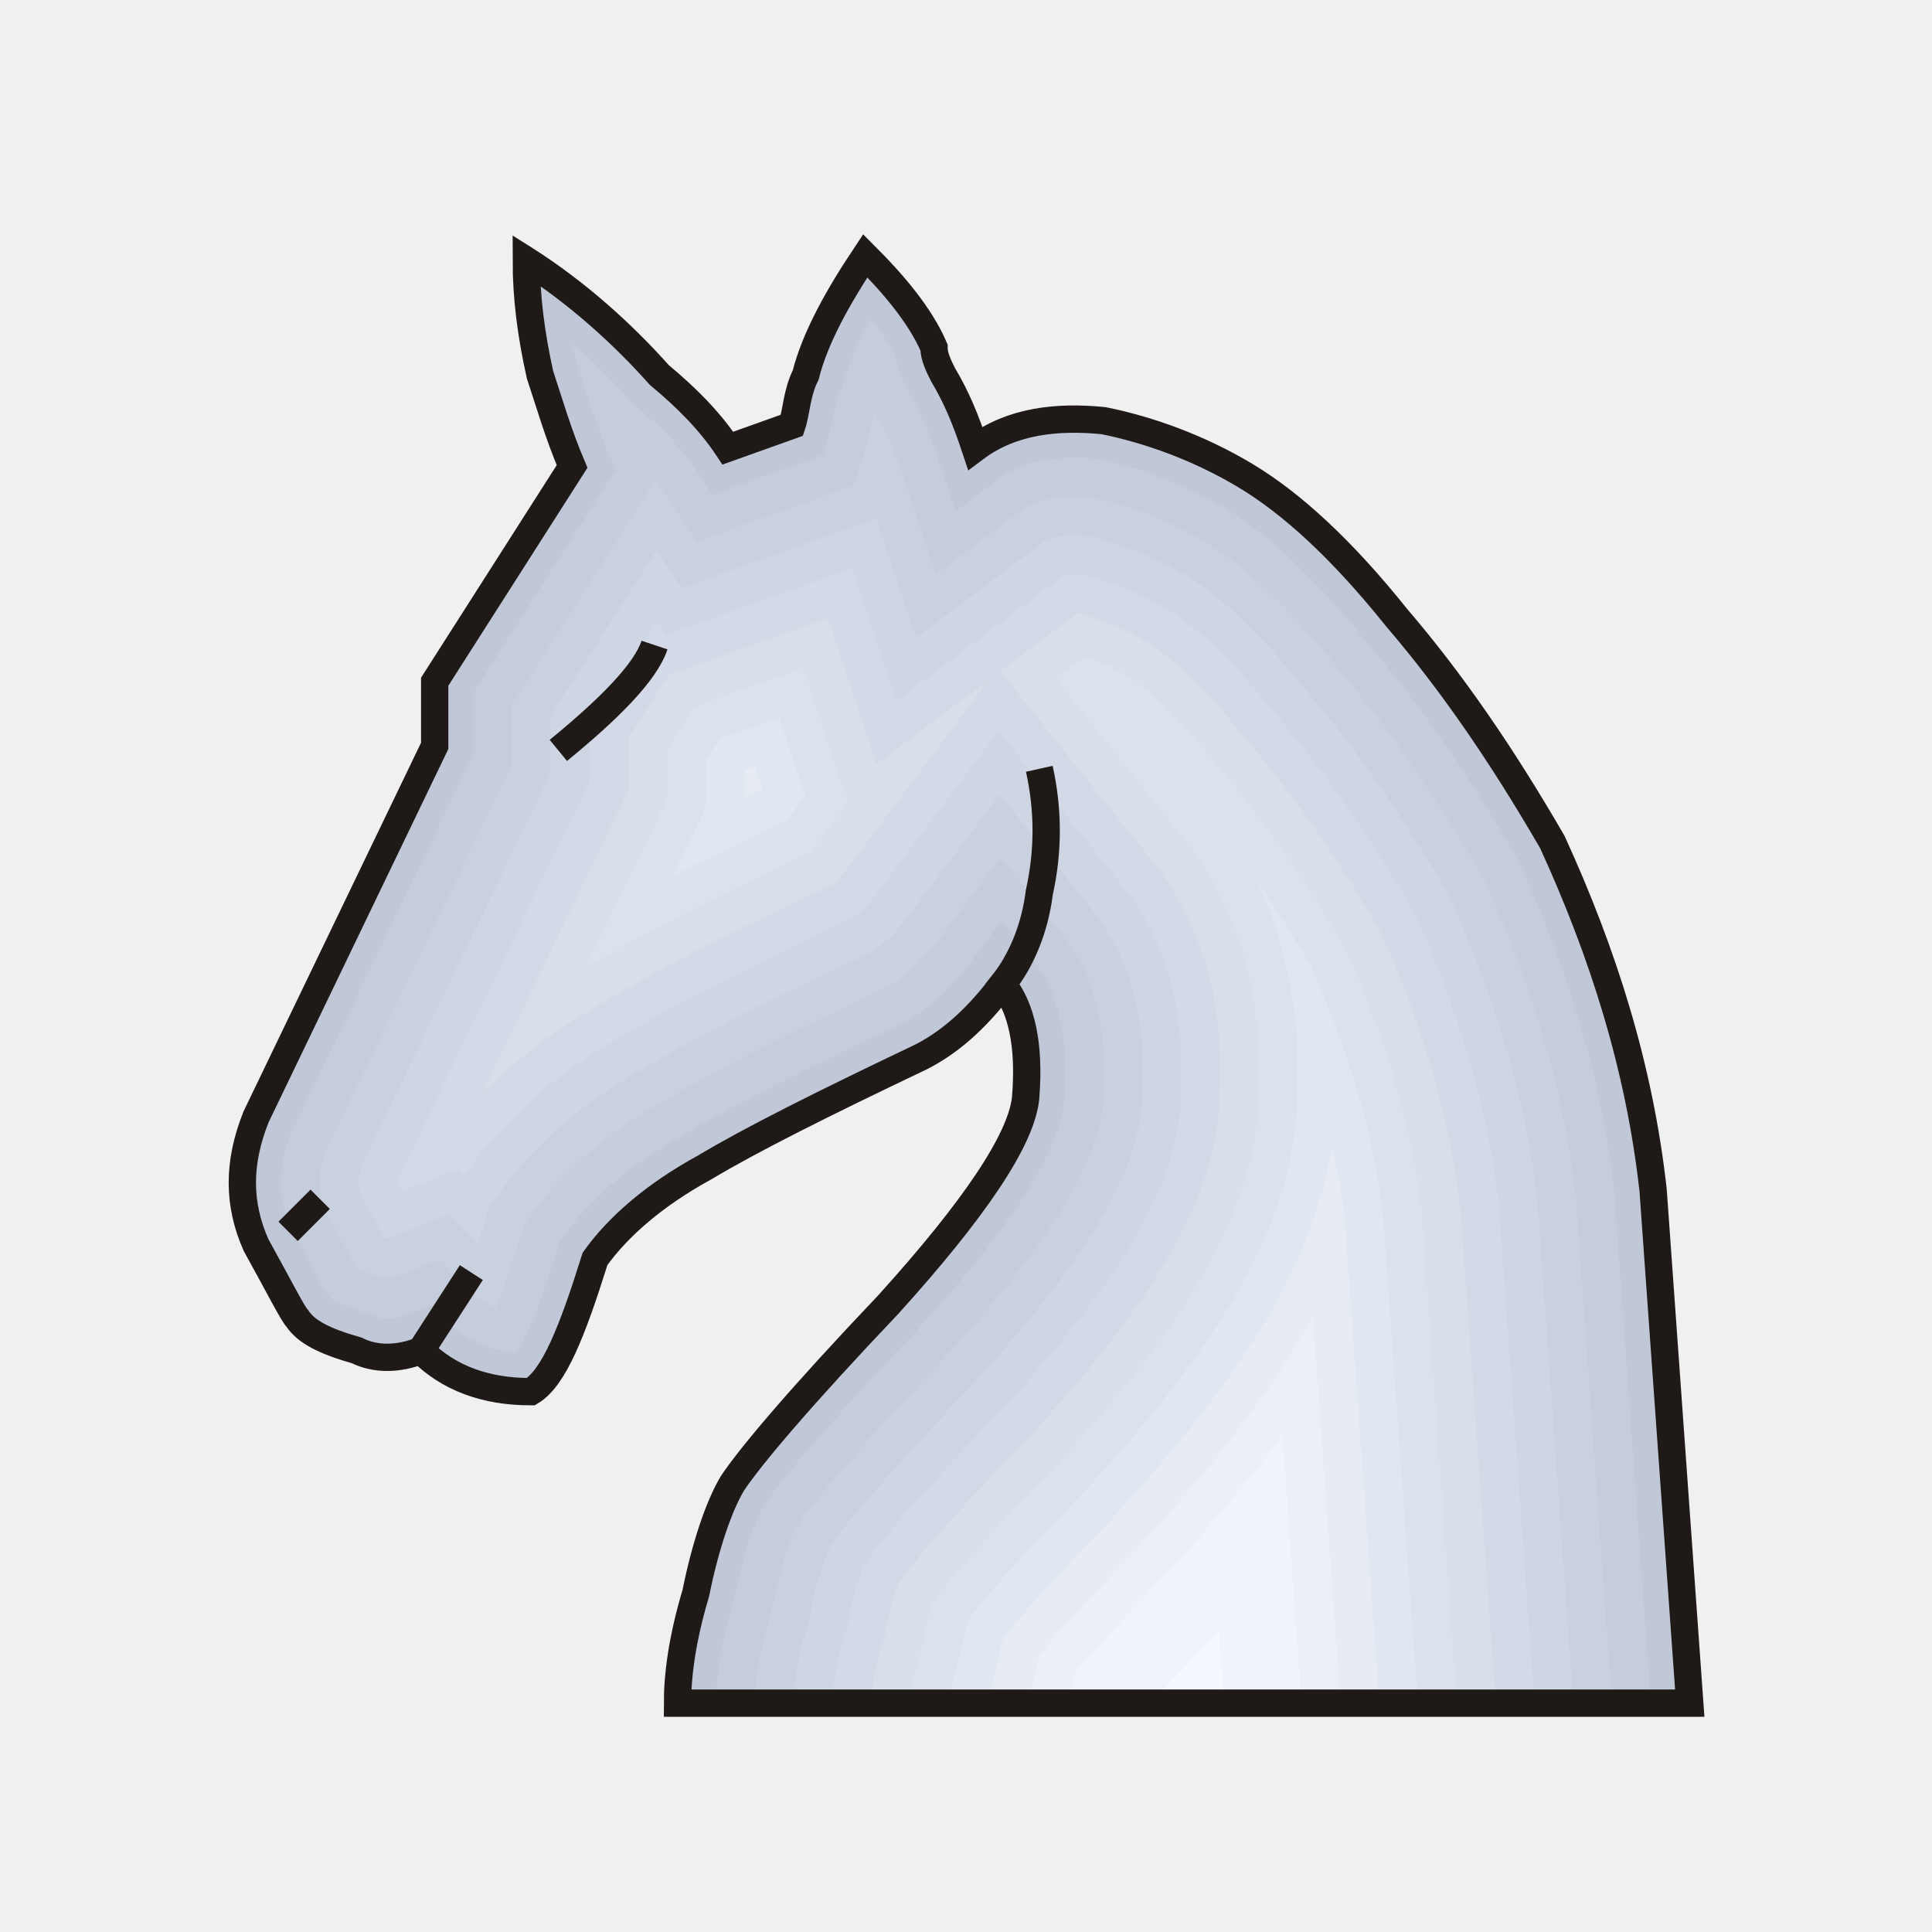
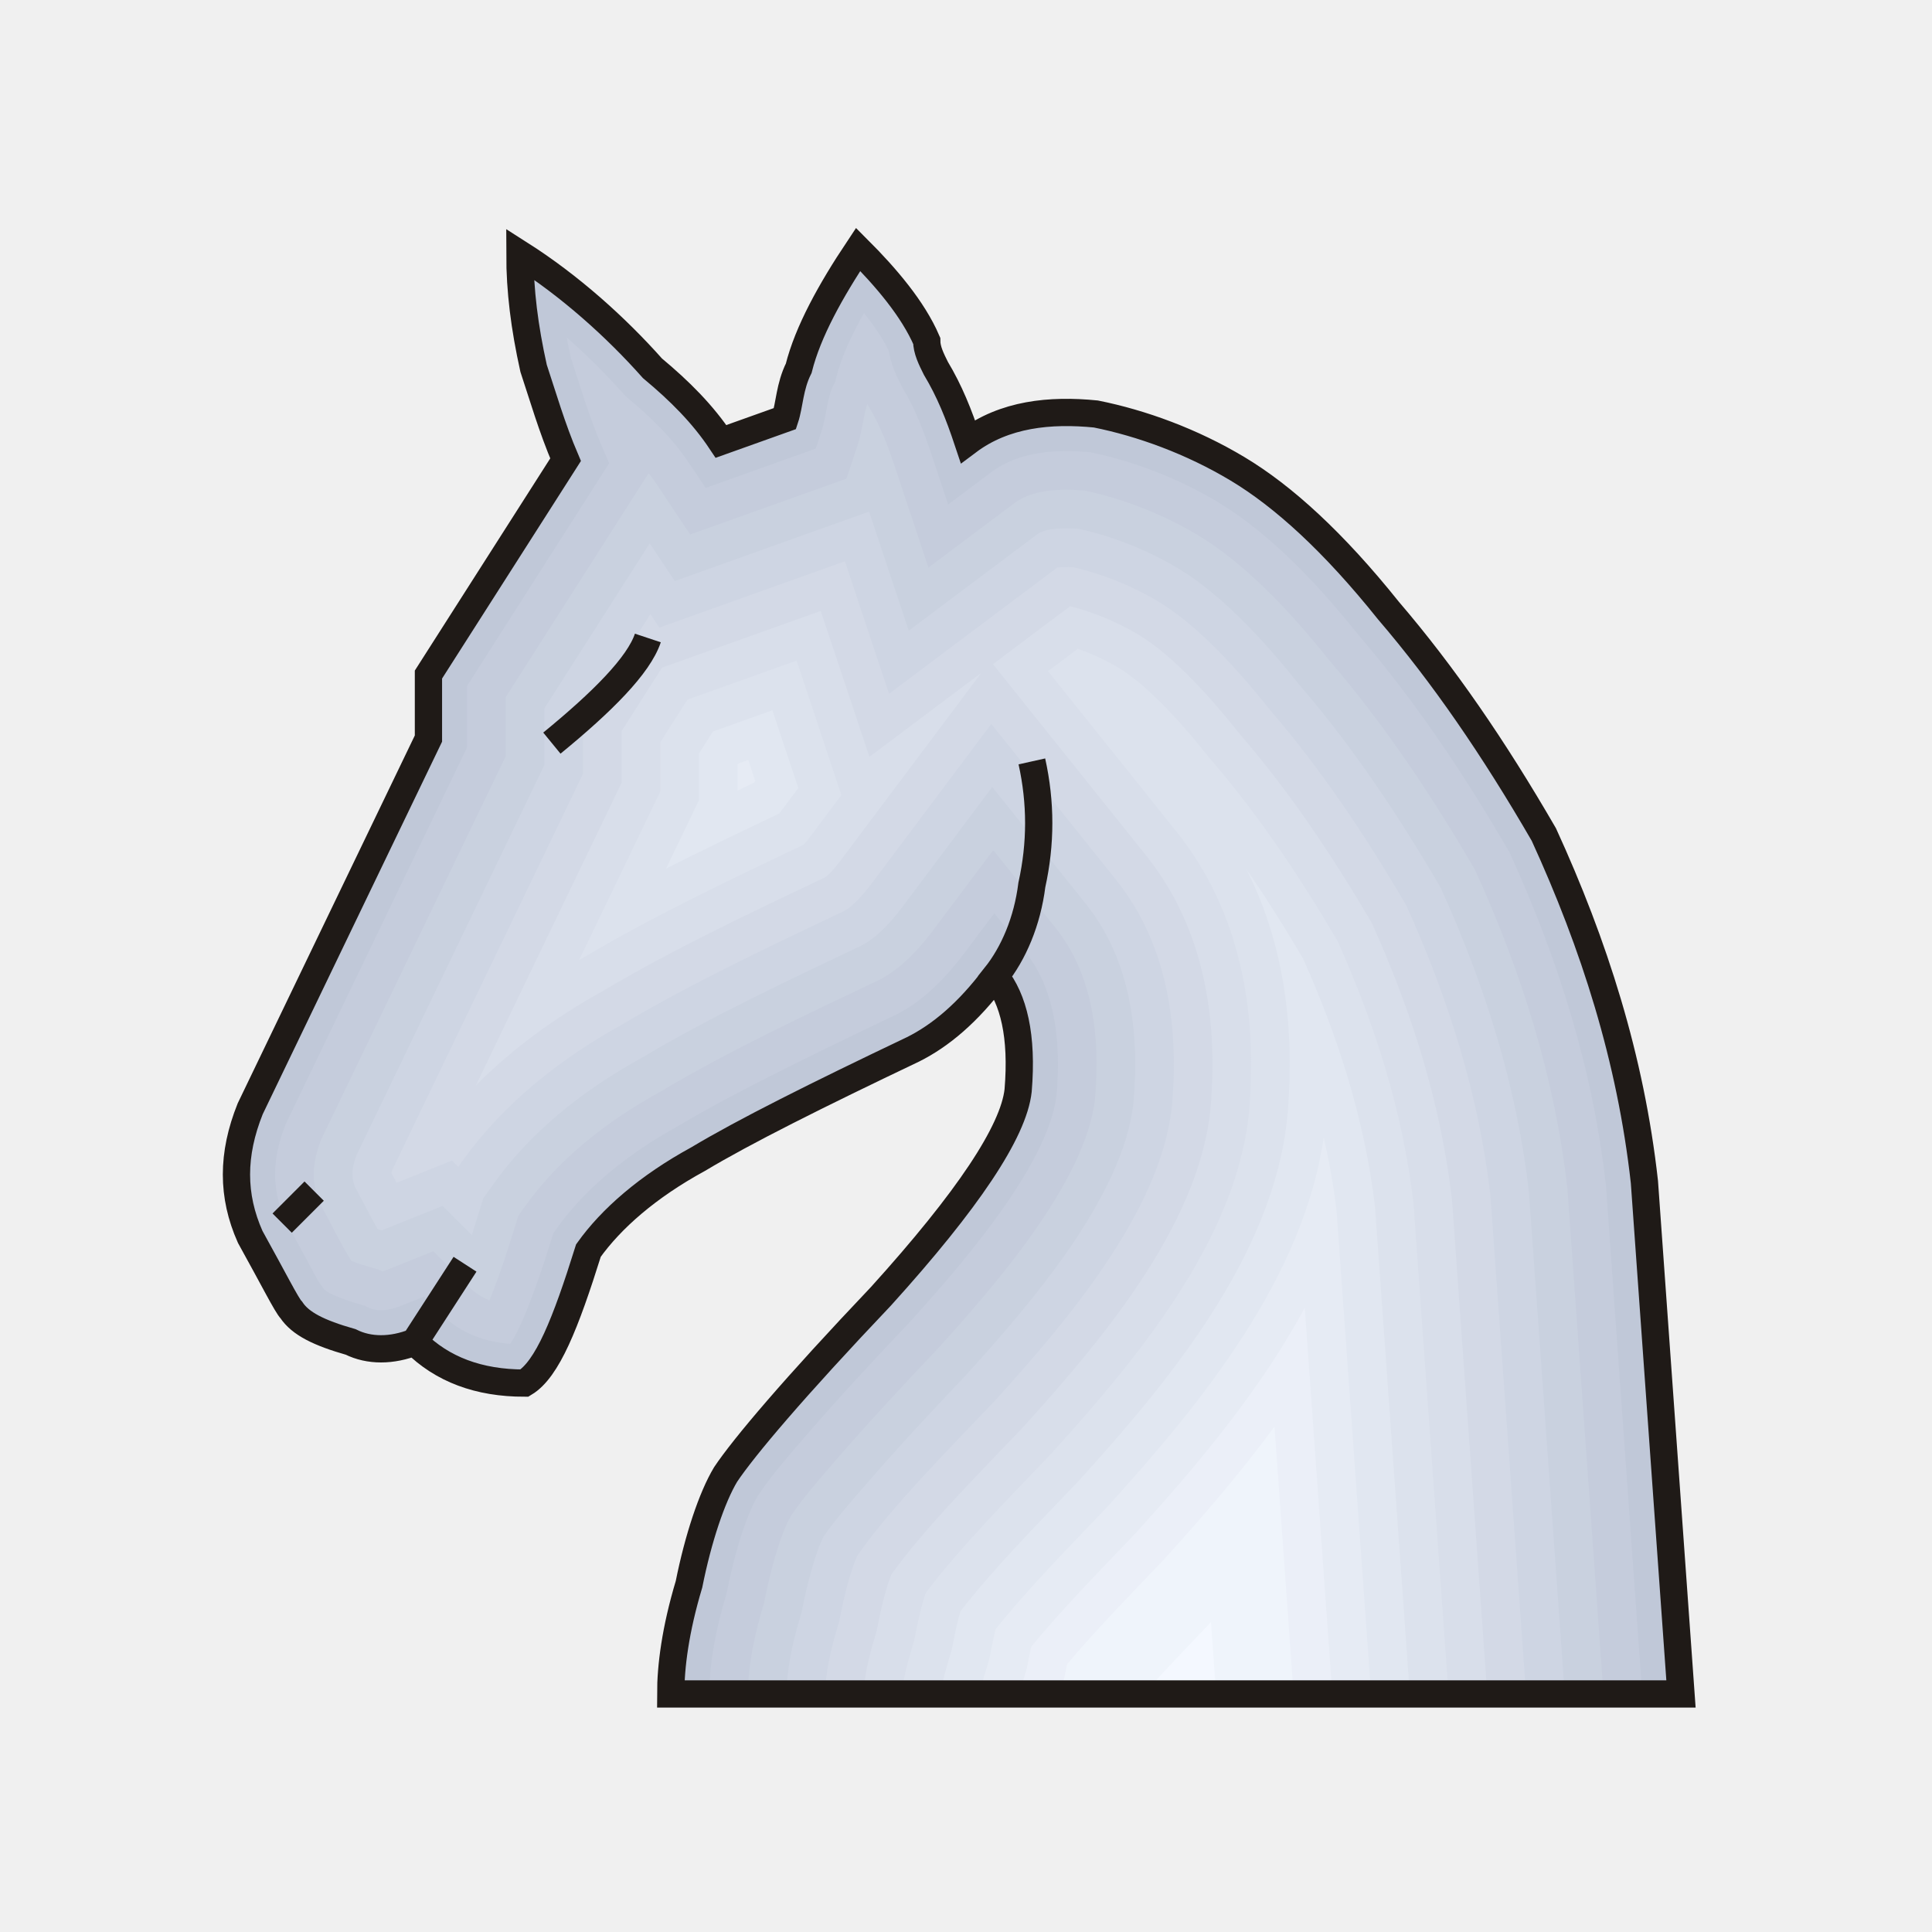
- <svg xmlns="http://www.w3.org/2000/svg" xml:space="preserve" width="99.802mm" height="99.802mm" style="shape-rendering:geometricPrecision; text-rendering:geometricPrecision; image-rendering:optimizeQuality; fill-rule:evenodd; clip-rule:evenodd" viewBox="0 0 99.802 99.802" id="svg4462" version="1.1">
-   <defs id="defs4464">
-     <style type="text/css" id="style4466">
-    
-     .str1 {stroke:white;stroke-width:0.076}
-     .str0 {stroke:#1F1A17;stroke-width:1.411}
-     .fil12 {fill:none}
- 
-     .fil0 {fill:#C0C8D8}
-     .fil1 {fill:#C5CCDC}
-     .fil2 {fill:#C9D1DF}
-     .fil3 {fill:#CED5E3}
-     .fil4 {fill:#D3D9E6}
-     .fil5 {fill:#D8DEEA}
-     .fil6 {fill:#DCE2ED}
-     .fil7 {fill:#E1E7F1}
-     .fil8 {fill:#E6EBF4}
-     .fil9 {fill:#EBEFF8}
-     .fil10 {fill:#EFF4FB}
-     .fil11 {fill:#F4F8FF}
-    
-   </style>
-   </defs>
-   <g id="Layer_x0020_1">
-     <g id="_57715808">
-       <path id="_57149544" class="fil0" d="M34.995 87.979c0,-1.42 0.237,-3.313 0.946,-5.679 0.473,-2.366 1.183,-4.495 1.893,-5.678 0.946,-1.42 3.549,-4.496 8.044,-9.228 4.496,-4.969 6.862,-8.518 7.098,-10.647 0.237,-2.839 -0.236,-4.732 -1.183,-5.915l0 0c-1.419,1.893 -2.839,3.076 -4.259,3.785 -4.969,2.366 -8.754,4.259 -11.12,5.679 -2.603,1.42 -4.496,3.076 -5.679,4.732 -1.183,3.785 -2.13,6.152 -3.313,6.861 -2.365,0 -4.259,-0.71 -5.678,-2.13l0 0c-1.183,0.473 -2.366,0.473 -3.313,0 -1.657,-0.473 -2.603,-0.946 -3.076,-1.656 -0.237,-0.237 -0.946,-1.657 -2.129,-3.786 -0.946,-2.13 -0.946,-4.259 0,-6.625l9.227 -19.165 0 -3.313 7.098 -11.121c-0.71,-1.656 -1.183,-3.313 -1.656,-4.732 -0.473,-2.13 -0.71,-4.023 -0.71,-5.916 2.602,1.657 4.969,3.786 6.861,5.916 1.42,1.183 2.603,2.365 3.549,3.785l3.312 -1.183c0.236,-0.71 0.236,-1.656 0.71,-2.602 0.474,-1.893 1.656,-4.023 3.076,-6.152 1.42,1.42 2.839,3.076 3.549,4.732 0,0.473 0.237,0.946 0.473,1.42 0.71,1.183 1.183,2.365 1.657,3.785 1.893,-1.42 4.259,-1.656 6.625,-1.42 2.365,0.474 4.968,1.42 7.335,2.84 2.365,1.419 4.968,3.785 7.808,7.335 2.84,3.313 5.442,7.098 8.045,11.594 2.602,5.679 4.496,11.594 5.205,17.982l1.893 26.5 -52.291 0z" />
-       <g id="g4472">
-         <path id="_41546688" class="fil1" d="M85.28 87.979l-1.88 -26.318c-0.675,-6.034 -2.477,-11.737 -4.992,-17.245 -2.286,-3.94 -4.816,-7.749 -7.785,-11.212l-0.022 -0.026 -0.021 -0.026c-1.999,-2.499 -4.507,-5.209 -7.275,-6.869 -2.004,-1.202 -4.309,-2.103 -6.602,-2.574 -1.752,-0.164 -3.672,-0.054 -5.129,1.039l-2.22 1.665 -0.878 -2.632c-0.395,-1.184 -0.83,-2.316 -1.474,-3.389l-0.04 -0.067 -0.035 -0.07c-0.297,-0.596 -0.553,-1.158 -0.646,-1.796 -0.322,-0.661 -0.779,-1.324 -1.284,-1.952 -0.619,1.092 -1.165,2.251 -1.438,3.34l-0.053 0.213 -0.098 0.197c-0.324,0.648 -0.359,1.613 -0.601,2.339l-0.307 0.924 -5.701 2.036 -0.866 -1.3c-0.863,-1.295 -1.975,-2.366 -3.166,-3.358l-0.115 -0.096 -0.1 -0.112c-0.908,-1.022 -1.895,-2.006 -2.942,-2.922 0.066,0.354 0.138,0.708 0.215,1.061 0.498,1.504 0.938,3.015 1.564,4.476l0.417 0.972 -7.353 11.52 0 3.185 -9.395 19.512c-0.665,1.693 -0.765,3.247 -0.039,4.933 0.427,0.771 0.845,1.547 1.266,2.322 0.171,0.315 0.372,0.724 0.575,1.03l0.049 0.049 0.11 0.165c0.213,0.32 1.616,0.744 1.96,0.842l0.179 0.051 0.167 0.083c0.509,0.255 1.171,0.133 1.675,-0.068l1.225 -0.49 0.933 0.933c0.978,0.979 2.199,1.405 3.523,1.514 0.805,-1.147 1.884,-4.596 2.144,-5.429l0.095 -0.305 0.186 -0.26c1.594,-2.232 3.924,-3.998 6.312,-5.306 1.515,-0.907 3.099,-1.733 4.673,-2.532 2.171,-1.103 4.366,-2.161 6.564,-3.208 1.426,-0.717 2.59,-1.926 3.537,-3.188l1.548 -2.065 1.613 2.015c1.621,2.026 1.822,4.845 1.615,7.331l-0.002 0.027 -0.003 0.027c-0.411,3.705 -5.193,9.106 -7.603,11.769l-0.016 0.018 -0.017 0.018c-1.798,1.893 -3.583,3.813 -5.291,5.787 -0.841,0.972 -1.792,2.061 -2.512,3.131 -0.775,1.317 -1.328,3.525 -1.624,5.002l-0.018 0.092 -0.027 0.09c-0.485,1.618 -0.862,3.407 -0.862,5.104l48.285 0z" />
-         <path id="_56987992" class="fil2" d="M83.275 87.979l-1.867 -26.135c-0.651,-5.775 -2.379,-11.235 -4.779,-16.509 -2.211,-3.804 -4.657,-7.485 -7.524,-10.829l-0.044 -0.052 -0.043 -0.053c-1.837,-2.297 -4.196,-4.876 -6.742,-6.404 -1.779,-1.068 -3.831,-1.876 -5.868,-2.308 -1.184,-0.102 -2.656,-0.076 -3.634,0.657l-4.439 3.33 -1.756 -5.265c-0.347,-1.04 -0.726,-2.05 -1.292,-2.992l-0.081 -0.134 -0.037 -0.074c-0.16,0.414 -0.304,1.531 -0.465,2.015l-0.615 1.849 -8.089 2.889 -1.732 -2.599c-0.132,-0.198 -0.271,-0.389 -0.416,-0.576l-7.399 11.592 0 3.058 -9.559 19.854c-0.438,1.141 -0.537,2.127 -0.07,3.266 0.521,0.955 1.055,2.058 1.617,2.974l0.023 0.022 0.003 0.004c0.318,0.143 0.798,0.278 1.062,0.353l0.359 0.102 0.181 0.09c0.066,-0.014 0.143,-0.042 0.189,-0.06l2.45 -0.981 1.865 1.866c0.308,0.308 0.659,0.523 1.037,0.67 0.532,-1.255 1.084,-3.056 1.307,-3.768l0.191 -0.611 0.372 -0.521c1.766,-2.472 4.298,-4.425 6.945,-5.879 3.576,-2.139 7.587,-4.008 11.35,-5.8 1.125,-0.571 2.073,-1.599 2.818,-2.592l3.097 -4.13 3.226 4.03c1.967,2.457 2.299,5.715 2.046,8.747l-0.005 0.054 -0.006 0.054c-0.477,4.307 -5.303,9.791 -8.107,12.89l-0.033 0.036 -0.034 0.035c-1.776,1.87 -3.54,3.768 -5.228,5.719 -0.771,0.891 -1.662,1.903 -2.329,2.886 -0.627,1.098 -1.117,3.129 -1.358,4.332l-0.037 0.184 -0.054 0.18c-0.427,1.425 -0.778,3.034 -0.778,4.53l44.28 0z" />
-         <path id="_42679336" class="fil3" d="M81.27 87.979l-1.853 -25.951c-0.627,-5.516 -2.281,-10.733 -4.566,-15.773 -2.136,-3.667 -4.498,-7.221 -7.263,-10.446l-0.066 -0.077 -0.064 -0.08c-1.674,-2.092 -3.887,-4.544 -6.209,-5.938 -1.552,-0.931 -3.348,-1.646 -5.126,-2.038 -0.652,-0.047 -1.703,-0.059 -2.146,0.273l-6.659 4.996 -2.055 -6.161 -10.058 3.592 -1.298 -1.948 -5.451 8.54 0 2.93 -9.722 20.191c-0.219,0.583 -0.302,1.046 -0.09,1.626 0.39,0.719 0.776,1.481 1.179,2.202 0.076,0.022 0.15,0.043 0.218,0.063l3.15 -1.261 1.511 1.511c0.121,-0.386 0.227,-0.732 0.308,-0.992l0.286 -0.916 0.558 -0.781c1.937,-2.712 4.675,-4.852 7.577,-6.452 3.616,-2.16 7.656,-4.047 11.46,-5.858 0.817,-0.422 1.567,-1.283 2.104,-1.999l4.646 -6.195 4.839 6.045c2.308,2.883 2.776,6.591 2.478,10.163l-0.007 0.081 -0.009 0.081c-0.542,4.885 -5.428,10.492 -8.612,14.012l-0.049 0.054 -0.05 0.053c-1.755,1.847 -3.498,3.723 -5.166,5.65 -0.698,0.807 -1.524,1.738 -2.139,2.631 -0.482,0.891 -0.913,2.737 -1.1,3.671l-0.055 0.276 -0.081 0.27c-0.369,1.23 -0.693,2.663 -0.693,3.955l40.275 0z" />
-         <path id="_55533456" class="fil4" d="M79.265 87.979l-1.84 -25.766c-0.603,-5.258 -2.183,-10.232 -4.354,-15.04 -2.061,-3.53 -4.339,-6.956 -7.002,-10.063l-0.088 -0.103 -0.085 -0.106c-1.507,-1.884 -3.582,-4.215 -5.676,-5.472 -1.327,-0.796 -2.866,-1.417 -4.389,-1.769 -0.277,-0.016 -0.603,-0.022 -0.823,0.015l-8.71 6.535 -2.286 -6.856 -9.605 3.43 -0.464 -0.696 -3.487 5.464 0 2.803 -9.873 20.505c-0.018,0.051 -0.034,0.104 -0.046,0.153 0.09,0.168 0.18,0.338 0.271,0.507l2.866 -1.147 0.326 0.326 0.228 -0.319c2.107,-2.95 5.051,-5.28 8.209,-7.024 3.654,-2.179 7.719,-4.084 11.56,-5.913 0.493,-0.267 1.086,-0.992 1.399,-1.41l6.194 -8.261 6.452 8.061c2.643,3.301 3.252,7.477 2.91,11.579l-0.009 0.108 -0.012 0.108c-0.604,5.443 -5.566,11.209 -9.117,15.133l-0.065 0.072 -0.067 0.07c-2.061,2.169 -5.262,5.376 -7.013,7.899 -0.39,0.814 -0.714,2.236 -0.88,3.067l-0.074 0.368 -0.108 0.36c-0.309,1.032 -0.609,2.294 -0.609,3.381l36.27 0z" />
-         <path id="_56601232" class="fil5" d="M77.26 87.979l-1.827 -25.581c-0.579,-4.999 -2.084,-9.733 -4.142,-14.307 -1.986,-3.394 -4.179,-6.691 -6.741,-9.68l-0.111 -0.129 -0.106 -0.133c-1.338,-1.672 -3.281,-3.889 -5.144,-5.006 -1.064,-0.638 -2.296,-1.151 -3.521,-1.465l-3.997 2.998 7.929 9.906c2.975,3.716 3.728,8.367 3.341,12.995l-0.011 0.136 -0.015 0.135c-0.664,5.986 -5.715,11.937 -9.622,16.255l-0.081 0.09 -0.084 0.088c-1.953,2.056 -4.987,5.092 -6.707,7.502 -0.299,0.718 -0.535,1.778 -0.676,2.479l-0.092 0.46 -0.135 0.45c-0.249,0.829 -0.525,1.93 -0.525,2.806l32.265 0zm-26.19 -52.851l-5.793 4.346 -2.518 -7.55 -8.212 2.933 -2.092 3.278 0 2.675 -7.547 15.675c1.914,-1.935 4.16,-3.553 6.531,-4.866 3.668,-2.185 7.731,-4.096 11.589,-5.933 0.251,-0.188 0.595,-0.628 0.766,-0.855l7.277 -9.704z" />
-         <path id="_56990032" class="fil6" d="M75.254 87.979l-1.814 -25.394c-0.555,-4.742 -1.986,-9.235 -3.931,-13.577 -1.911,-3.257 -4.019,-6.427 -6.479,-9.296l-0.133 -0.155 -0.128 -0.159c-1.163,-1.455 -2.986,-3.566 -4.611,-4.541 -0.641,-0.385 -1.362,-0.718 -2.1,-0.974l-1.538 1.154 6.639 8.295c3.304,4.128 4.203,9.261 3.773,14.411l-0.014 0.163 -0.018 0.162c-0.722,6.515 -5.873,12.675 -10.127,17.376l-0.098 0.108 -0.1 0.106c-1.9,2 -4.654,4.762 -6.384,7.095 -0.212,0.594 -0.377,1.347 -0.488,1.901l-0.111 0.552 -0.162 0.539c-0.186,0.619 -0.441,1.575 -0.441,2.232l28.26 0zm-31.426 -46.528l-2.32 -6.957 -5.644 2.016 -1.41 2.209 0 2.548 -4.2 8.724c0.062,-0.035 0.125,-0.07 0.187,-0.105 3.626,-2.158 7.621,-4.051 11.442,-5.869 0.112,-0.122 0.225,-0.271 0.309,-0.384l1.635 -2.181z" />
-         <path id="_41732600" class="fil7" d="M73.249 87.979l-1.8 -25.206c-0.53,-4.484 -1.888,-8.738 -3.72,-12.848 -0.924,-1.571 -1.896,-3.123 -2.935,-4.627 1.954,3.853 2.5,8.217 2.134,12.611l-0.016 0.19 -0.021 0.189c-0.78,7.034 -6.039,13.422 -10.632,18.498l-0.114 0.126 -0.117 0.123c-1.823,1.919 -4.324,4.436 -6.037,6.666 -0.135,0.445 -0.242,0.944 -0.323,1.345l-0.129 0.644 -0.189 0.629c-0.136,0.453 -0.336,1.171 -0.356,1.657l24.254 0zm-31.65 -46.889l-1.342 -4.025 -3.075 1.098 -0.727 1.14 0 2.42 -1.703 3.537c1.947,-0.987 3.922,-1.93 5.86,-2.853l0.988 -1.317z" />
-         <path id="_57429800" class="fil8" d="M71.244 87.979l-1.787 -25.016c-0.153,-1.281 -0.378,-2.542 -0.664,-3.786 -1.068,7.268 -6.271,13.67 -11.05,18.952l-0.13 0.144 -0.134 0.141c-1.73,1.821 -3.997,4.11 -5.668,6.217 -0.071,0.277 -0.131,0.561 -0.181,0.81l-0.147 0.736 -0.216 0.719c-0.093,0.309 -0.216,0.735 -0.262,1.083l20.24 0zm-31.873 -47.25l-0.365 -1.093 -0.507 0.181 -0.045 0.07 0 1.334c0.285,-0.136 0.569,-0.272 0.853,-0.407l0.064 -0.085z" />
-         <path id="_56989456" class="fil9" d="M69.239 87.979l-1.427 -19.986c-2.275,4.217 -5.474,8.038 -8.586,11.478l-0.147 0.162 -0.15 0.159c-1.623,1.709 -3.67,3.783 -5.278,5.75 -0.022,0.1 -0.042,0.198 -0.06,0.292l-0.166 0.829 -0.243 0.809c-0.046,0.153 -0.099,0.332 -0.141,0.508l16.197 0z" />
-         <path id="_40867696" class="fil10" d="M67.234 87.979l-0.988 -13.839c-1.726,2.351 -3.635,4.57 -5.537,6.672l-0.163 0.18 -0.167 0.176c-1.507,1.587 -3.346,3.457 -4.87,5.272l-0.141 0.705 -0.25 0.833 12.116 0z" />
-         <path id="_57488720" class="fil10" d="M65.229 87.979l-0.613 -8.581c-0.797,0.938 -1.61,1.856 -2.424,2.756l-0.179 0.198 -0.184 0.194c-1.389,1.462 -3.035,3.143 -4.462,4.803l-0.056 0.281 -0.104 0.348 8.023 0z" />
-         <path id="_56348504" class="fil11" d="M63.224 87.979l-0.266 -3.719c-1.109,1.162 -2.341,2.436 -3.481,3.719l3.747 0z" />
+ <svg xmlns="http://www.w3.org/2000/svg" width="100px" height="100px" viewBox="0 0 100 100" version="1.1">
+   <g id="画板" stroke="none" stroke-width="1" fill="none" fill-rule="evenodd">
+     <g id="wn" transform="translate(12.2392, 12.9099)">
+       <path d="M22.477,74.768 C22.477,73.349 22.714,71.456 23.424,69.09 C23.897,66.724 24.607,64.595 25.317,63.411 C26.264,61.992 28.866,58.916 33.361,54.183 C37.857,49.215 40.223,45.665 40.459,43.536 C40.696,40.697 40.223,38.804 39.276,37.621 L39.276,37.621 C37.857,39.514 36.437,40.697 35.017,41.406 C30.049,43.773 26.264,45.665 23.897,47.085 C21.294,48.505 19.401,50.161 18.218,51.818 C17.035,55.603 16.089,57.969 14.906,58.679 C12.54,58.679 10.647,57.969 9.228,56.55 L9.228,56.55 C8.045,57.023 6.861,57.023 5.915,56.55 C4.258,56.077 3.312,55.603 2.839,54.894 C2.603,54.657 1.893,53.237 0.71,51.108 C-0.237,48.978 -0.237,46.849 0.71,44.483 L9.937,25.318 L9.937,22.005 L17.035,10.884 C16.326,9.228 15.852,7.572 15.379,6.152 C14.906,4.023 14.67,2.13 14.67,0.237 C17.272,1.893 19.638,4.023 21.531,6.152 C22.951,7.335 24.134,8.518 25.08,9.938 L28.393,8.755 C28.629,8.045 28.629,7.099 29.102,6.152 C29.576,4.259 30.759,2.13 32.178,1.42108547e-14 C33.598,1.42 35.017,3.076 35.728,4.732 C35.728,5.205 35.965,5.679 36.201,6.152 C36.911,7.335 37.384,8.518 37.857,9.938 C39.75,8.518 42.116,8.282 44.482,8.518 C46.848,8.992 49.451,9.938 51.817,11.358 C54.183,12.777 56.786,15.143 59.625,18.692 C62.465,22.005 65.067,25.791 67.67,30.286 C70.272,35.965 72.166,41.88 72.875,48.268 L74.768,74.768 L22.477,74.768 L22.477,74.768 Z" id="_57149544" fill="#C0C8D8" />
+       <g id="g4472" transform="translate(2.0003, 3.2973)">
+         <path d="M70.762,71.471 L68.883,45.153 C68.208,39.119 66.406,33.416 63.891,27.909 C61.605,23.968 59.074,20.16 56.106,16.697 L56.084,16.671 L56.063,16.645 C54.064,14.146 51.555,11.436 48.788,9.775 C46.784,8.573 44.479,7.672 42.186,7.201 C40.434,7.037 38.515,7.147 37.057,8.24 L34.837,9.905 L33.96,7.273 C33.565,6.089 33.13,4.957 32.485,3.885 L32.445,3.817 L32.41,3.748 C32.113,3.151 31.858,2.59 31.765,1.952 C31.443,1.29 30.986,0.628 30.48,0 C29.861,1.092 29.315,2.251 29.042,3.34 L28.989,3.554 L28.891,3.75 C28.567,4.398 28.532,5.363 28.29,6.089 L27.983,7.013 L22.282,9.049 L21.416,7.75 C20.553,6.455 19.441,5.384 18.25,4.392 L18.135,4.296 L18.036,4.184 C17.128,3.162 16.141,2.177 15.094,1.261 C15.16,1.615 15.232,1.969 15.31,2.323 C15.808,3.827 16.247,5.338 16.873,6.799 L17.29,7.771 L9.937,19.292 L9.937,22.477 L0.542,41.989 C-0.123,43.682 -0.222,45.236 0.504,46.922 C0.931,47.693 1.349,48.468 1.77,49.243 C1.94,49.558 2.142,49.968 2.345,50.274 L2.393,50.322 L2.503,50.487 C2.716,50.807 4.12,51.231 4.464,51.329 L4.643,51.38 L4.81,51.464 C5.318,51.718 5.98,51.597 6.484,51.395 L7.709,50.905 L8.642,51.838 C9.62,52.817 10.841,53.244 12.165,53.352 C12.97,52.205 14.049,48.757 14.309,47.924 L14.405,47.618 L14.59,47.358 C16.184,45.126 18.514,43.36 20.903,42.052 C22.417,41.145 24.002,40.319 25.575,39.52 C27.746,38.418 29.941,37.359 32.139,36.312 C33.565,35.595 34.729,34.386 35.676,33.124 L37.224,31.059 L38.837,33.074 C40.459,35.1 40.66,37.919 40.452,40.405 L40.45,40.432 L40.447,40.459 C40.036,44.164 35.254,49.565 32.844,52.228 L32.828,52.246 L32.811,52.264 C31.013,54.156 29.229,56.077 27.52,58.051 C26.679,59.023 25.728,60.112 25.008,61.182 C24.233,62.499 23.68,64.707 23.384,66.185 L23.366,66.277 L23.339,66.367 C22.854,67.985 22.477,69.774 22.477,71.471 L70.762,71.471 L70.762,71.471 Z" id="_41546688" fill="#C5CCDC" />
+         <path d="M68.757,71.471 L66.891,45.336 C66.239,39.561 64.512,34.101 62.112,28.828 C59.901,25.024 57.454,21.343 54.588,17.998 L54.543,17.947 L54.501,17.894 C52.664,15.597 50.305,13.018 47.759,11.49 C45.98,10.423 43.928,9.614 41.891,9.183 C40.707,9.081 39.234,9.107 38.257,9.84 L33.818,13.171 L32.062,7.906 C31.716,6.866 31.336,5.856 30.771,4.914 L30.69,4.78 L30.653,4.706 C30.493,5.119 30.349,6.236 30.188,6.72 L29.573,8.569 L21.484,11.458 L19.752,8.859 C19.62,8.662 19.481,8.47 19.336,8.283 L11.937,19.875 L11.937,22.933 L2.378,42.787 C1.94,43.928 1.841,44.914 2.308,46.052 C2.829,47.008 3.362,48.11 3.925,49.026 L3.948,49.048 L3.95,49.052 C4.269,49.196 4.748,49.33 5.012,49.406 L5.371,49.508 L5.552,49.599 C5.618,49.584 5.695,49.557 5.741,49.539 L8.191,48.558 L10.056,50.425 C10.365,50.733 10.716,50.948 11.093,51.095 C11.625,49.84 12.178,48.039 12.4,47.327 L12.591,46.716 L12.963,46.196 C14.729,43.723 17.261,41.771 19.908,40.317 C23.484,38.178 27.495,36.308 31.258,34.517 C32.382,33.945 33.331,32.918 34.076,31.924 L37.173,27.794 L40.399,31.824 C42.365,34.281 42.698,37.539 42.445,40.571 L42.441,40.625 L42.435,40.679 C41.957,44.987 37.132,50.47 34.327,53.57 L34.295,53.606 L34.261,53.641 C32.485,55.511 30.721,57.409 29.033,59.36 C28.262,60.251 27.371,61.263 26.704,62.246 C26.076,63.344 25.586,65.375 25.346,66.577 L25.309,66.761 L25.255,66.941 C24.828,68.366 24.477,69.975 24.477,71.471 L68.757,71.471 L68.757,71.471 Z" id="_56987992" fill="#C9D1DF" />
+         <path d="M66.752,71.471 L64.899,45.52 C64.272,40.004 62.618,34.787 60.333,29.747 C58.196,26.079 55.834,22.526 53.069,19.3 L53.003,19.223 L52.939,19.143 C51.265,17.051 49.052,14.599 46.73,13.205 C45.177,12.274 43.382,11.559 41.603,11.167 C40.951,11.12 39.9,11.108 39.457,11.44 L32.798,16.436 L30.744,10.274 L20.686,13.867 L19.388,11.919 L13.937,20.459 L13.937,23.39 L4.215,43.581 C3.997,44.163 3.913,44.627 4.125,45.207 C4.515,45.926 4.901,46.688 5.304,47.409 C5.381,47.431 5.455,47.452 5.523,47.472 L8.673,46.211 L10.183,47.722 C10.305,47.336 10.41,46.99 10.491,46.731 L10.778,45.814 L11.335,45.033 C13.272,42.322 16.01,40.181 18.912,38.582 C22.529,36.422 26.568,34.534 30.372,32.723 C31.188,32.301 31.939,31.44 32.476,30.724 L37.121,24.529 L41.96,30.574 C44.268,33.457 44.736,37.166 44.438,40.737 L44.432,40.819 L44.423,40.9 C43.881,45.785 38.995,51.392 35.81,54.912 L35.761,54.966 L35.711,55.019 C33.956,56.866 32.213,58.741 30.545,60.668 C29.847,61.475 29.022,62.407 28.406,63.299 C27.924,64.191 27.494,66.036 27.307,66.97 L27.251,67.246 L27.17,67.516 C26.802,68.745 26.477,70.178 26.477,71.471 L66.752,71.471 L66.752,71.471 Z" id="_42679336" fill="#CED5E3" />
+         <path d="M64.747,71.471 L62.907,45.705 C62.304,40.447 60.724,35.472 58.553,30.665 C56.492,27.135 54.214,23.709 51.551,20.602 L51.462,20.499 L51.377,20.392 C49.87,18.508 47.795,16.177 45.701,14.92 C44.374,14.124 42.835,13.503 41.312,13.151 C41.035,13.135 40.709,13.129 40.489,13.166 L31.779,19.701 L29.493,12.845 L19.888,16.276 L19.424,15.58 L15.937,21.043 L15.937,23.846 L6.064,44.351 C6.047,44.402 6.03,44.455 6.018,44.504 C6.109,44.672 6.199,44.841 6.289,45.011 L9.155,43.864 L9.48,44.19 L9.708,43.871 C11.815,40.921 14.759,38.591 17.917,36.847 C21.57,34.668 25.635,32.763 29.477,30.934 C29.969,30.668 30.562,29.942 30.876,29.524 L37.07,21.264 L43.522,29.325 C46.164,32.626 46.774,36.802 46.431,40.904 L46.422,41.012 L46.41,41.12 C45.807,46.563 40.844,52.329 37.293,56.254 L37.228,56.325 L37.161,56.396 C35.1,58.565 31.899,61.772 30.148,64.295 C29.758,65.109 29.434,66.531 29.268,67.362 L29.194,67.731 L29.086,68.09 C28.777,69.122 28.477,70.384 28.477,71.471 L64.747,71.471 L64.747,71.471 Z" id="_55533456" fill="#D3D9E6" />
+         <path d="M62.742,71.471 L60.915,45.891 C60.336,40.891 58.831,36.157 56.773,31.583 C54.787,28.189 52.594,24.892 50.032,21.904 L49.922,21.774 L49.815,21.642 C48.478,19.969 46.534,17.753 44.672,16.635 C43.608,15.997 42.375,15.485 41.151,15.17 L37.154,18.169 L45.083,28.075 C48.058,31.791 48.811,36.442 48.425,41.07 L48.413,41.205 L48.398,41.341 C47.735,47.326 42.683,53.277 38.776,57.595 L38.695,57.685 L38.611,57.773 C36.658,59.83 33.624,62.865 31.904,65.276 C31.606,65.994 31.369,67.054 31.229,67.755 L31.137,68.215 L31.002,68.665 C30.753,69.494 30.477,70.595 30.477,71.471 L62.742,71.471 L62.742,71.471 Z M36.552,18.62 L30.76,22.966 L28.242,15.416 L20.029,18.349 L17.937,21.627 L17.937,24.302 L10.39,39.978 C12.304,38.043 14.55,36.425 16.92,35.112 C20.588,32.927 24.652,31.016 28.51,29.18 C28.76,28.992 29.105,28.552 29.275,28.325 L36.552,18.62 L36.552,18.62 Z" id="_56601232" fill="#D8DEEA" />
+         <path d="M60.737,71.471 L58.923,46.078 C58.369,41.336 56.937,36.843 54.993,32.501 C53.082,29.244 50.973,26.074 48.514,23.205 L48.381,23.05 L48.253,22.891 C47.09,21.436 45.267,19.325 43.643,18.35 C43.001,17.965 42.281,17.632 41.543,17.376 L40.005,18.53 L46.644,26.825 C49.949,30.953 50.847,36.086 50.418,41.236 L50.404,41.399 L50.386,41.561 C49.664,48.076 44.513,54.236 40.259,58.937 L40.162,59.045 L40.061,59.151 C38.162,61.151 35.408,63.913 33.678,66.246 C33.466,66.84 33.301,67.594 33.19,68.147 L33.079,68.7 L32.918,69.239 C32.732,69.858 32.477,70.814 32.477,71.471 L60.737,71.471 L60.737,71.471 Z M29.311,24.944 L26.991,17.986 L21.347,20.002 L19.937,22.211 L19.937,24.759 L15.737,33.483 C15.799,33.447 15.861,33.413 15.924,33.378 C19.55,31.221 23.545,29.327 27.366,27.509 C27.478,27.387 27.59,27.238 27.675,27.125 L29.311,24.944 L29.311,24.944 Z" id="_56990032" fill="#DCE2ED" />
+         <path d="M58.732,71.471 L56.932,46.266 C56.402,41.781 55.044,37.528 53.212,33.418 C52.288,31.846 51.316,30.295 50.277,28.791 C52.232,32.645 52.777,37.008 52.411,41.402 L52.395,41.592 L52.374,41.781 C51.594,48.815 46.335,55.203 41.742,60.279 L41.628,60.405 L41.511,60.528 C39.688,62.447 37.187,64.964 35.474,67.195 C35.339,67.639 35.232,68.138 35.151,68.54 L35.022,69.184 L34.833,69.814 C34.697,70.267 34.497,70.985 34.478,71.471 L58.732,71.471 L58.732,71.471 Z M27.082,24.582 L25.74,20.557 L22.664,21.655 L21.937,22.795 L21.937,25.215 L20.234,28.752 C22.181,27.765 24.156,26.822 26.094,25.899 L27.082,24.582 L27.082,24.582 Z" id="_41732600" fill="#E1E7F1" />
+         <path d="M56.727,71.471 L54.94,46.455 C54.787,45.174 54.562,43.913 54.276,42.669 C53.208,49.936 48.005,56.339 43.225,61.621 L43.095,61.765 L42.961,61.906 C41.231,63.727 38.964,66.016 37.293,68.123 C37.222,68.4 37.162,68.684 37.112,68.933 L36.965,69.669 L36.749,70.388 C36.656,70.697 36.533,71.123 36.487,71.471 L56.727,71.471 L56.727,71.471 Z M24.853,24.221 L24.489,23.127 L23.982,23.308 L23.937,23.379 L23.937,24.712 C24.222,24.576 24.506,24.441 24.79,24.305 L24.853,24.221 L24.853,24.221 Z" id="_57429800" fill="#E6EBF4" />
+         <path d="M54.722,71.471 L53.294,51.485 C51.019,55.702 47.821,59.523 44.708,62.963 L44.562,63.125 L44.411,63.283 C42.788,64.992 40.741,67.066 39.134,69.033 C39.112,69.134 39.092,69.232 39.073,69.325 L38.907,70.154 L38.665,70.963 C38.619,71.116 38.566,71.295 38.524,71.471 L54.722,71.471 L54.722,71.471 Z" id="_56989456" fill="#EBEFF8" />
+         <path d="M52.717,71.471 L51.728,57.633 C50.002,59.983 48.094,62.202 46.191,64.305 L46.029,64.485 L45.861,64.661 C44.354,66.248 42.515,68.118 40.991,69.933 L40.85,70.638 L40.6,71.471 L52.717,71.471 Z" id="_40867696" fill="#EFF4FB" />
+         <path d="M50.712,71.471 L50.099,62.89 C49.301,63.828 48.489,64.746 47.674,65.647 L47.495,65.845 L47.311,66.038 C45.922,67.5 44.276,69.181 42.849,70.841 L42.793,71.123 L42.688,71.471 L50.712,71.471 L50.712,71.471 Z" id="_57488720" fill="#EFF4FB" />
+         <path d="M48.706,71.471 L48.441,67.752 C47.332,68.915 46.1,70.189 44.96,71.471 L48.706,71.471 Z" id="_56348504" fill="#F4F8FF" />
      </g>
-       <path id="_56980280" class="fil12 str0" d="M27.187 13.447c0,1.893 0.236,3.786 0.71,5.916 0.473,1.419 0.946,3.076 1.656,4.732l-7.098 11.121 0 3.313 -9.227 19.165c-0.946,2.366 -0.946,4.495 0,6.625 1.183,2.129 1.893,3.549 2.129,3.786 0.473,0.71 1.419,1.183 3.076,1.656 0.946,0.473 2.13,0.473 3.313,0l2.602 -4.022 -2.602 4.022c1.419,1.42 3.313,2.13 5.678,2.13 1.183,-0.71 2.13,-3.076 3.313,-6.861 1.183,-1.657 3.076,-3.313 5.679,-4.732 2.366,-1.42 6.152,-3.313 11.12,-5.679 1.42,-0.71 2.84,-1.893 4.259,-3.785 0.947,-1.183 1.657,-2.839 1.893,-4.732 0.473,-2.129 0.473,-4.258 0,-6.388 0.473,2.13 0.473,4.259 0,6.388 -0.237,1.893 -0.946,3.549 -1.893,4.732 0.947,1.183 1.42,3.076 1.183,5.915 -0.236,2.13 -2.602,5.679 -7.098,10.647 -4.496,4.732 -7.098,7.808 -8.044,9.228 -0.71,1.183 -1.42,3.312 -1.893,5.678 -0.71,2.366 -0.946,4.259 -0.946,5.679l52.291 0 -1.893 -26.5c-0.71,-6.388 -2.603,-12.303 -5.205,-17.982 -2.603,-4.496 -5.205,-8.281 -8.045,-11.594 -2.839,-3.549 -5.442,-5.916 -7.808,-7.335 -2.366,-1.42 -4.969,-2.366 -7.335,-2.84 -2.366,-0.236 -4.732,0 -6.625,1.42 -0.473,-1.42 -0.946,-2.602 -1.657,-3.785 -0.236,-0.473 -0.473,-0.947 -0.473,-1.42 -0.71,-1.657 -2.129,-3.313 -3.549,-4.732 -1.42,2.13 -2.602,4.259 -3.076,6.152 -0.473,0.946 -0.473,1.893 -0.71,2.602l-3.312 1.183c-0.946,-1.42 -2.13,-2.602 -3.549,-3.785 -1.893,-2.13 -4.259,-4.259 -6.861,-5.916zm1.656 25.317c2.603,-2.13 4.496,-4.022 4.968,-5.442 -0.473,1.42 -2.365,3.313 -4.968,5.442zm-13.96 24.844l1.657 -1.656 -1.657 1.656z" />
+       <path d="M14.67,0.237 C14.67,2.13 14.906,4.023 15.379,6.152 C15.852,7.572 16.326,9.228 17.035,10.884 L9.937,22.005 L9.937,25.318 L0.71,44.483 C-0.237,46.849 -0.237,48.978 0.71,51.108 C1.893,53.237 2.603,54.657 2.839,54.894 C3.312,55.603 4.258,56.077 5.915,56.55 C6.861,57.023 8.045,57.023 9.228,56.55 L11.83,52.527 L9.228,56.55 C10.647,57.969 12.54,58.679 14.906,58.679 C16.089,57.969 17.035,55.603 18.218,51.818 C19.401,50.161 21.294,48.505 23.897,47.085 C26.264,45.665 30.049,43.773 35.017,41.406 C36.437,40.697 37.857,39.514 39.276,37.621 C40.223,36.438 40.933,34.782 41.17,32.889 C41.643,30.759 41.643,28.63 41.17,26.5 C41.643,28.63 41.643,30.759 41.17,32.889 C40.933,34.782 40.223,36.438 39.276,37.621 C40.223,38.804 40.696,40.697 40.459,43.536 C40.223,45.665 37.857,49.215 33.361,54.183 C28.866,58.916 26.264,61.992 25.317,63.411 C24.607,64.595 23.897,66.724 23.424,69.09 C22.714,71.456 22.477,73.349 22.477,74.768 L74.768,74.768 L72.875,48.268 C72.166,41.88 70.272,35.965 67.67,30.286 C65.067,25.791 62.465,22.005 59.625,18.692 C56.786,15.143 54.183,12.777 51.817,11.358 C49.451,9.938 46.848,8.992 44.482,8.518 C42.116,8.282 39.75,8.518 37.857,9.938 C37.384,8.518 36.911,7.335 36.201,6.152 C35.965,5.679 35.728,5.205 35.728,4.732 C35.017,3.076 33.598,1.42 32.178,0 C30.759,2.13 29.576,4.259 29.102,6.152 C28.629,7.099 28.629,8.045 28.393,8.755 L25.08,9.938 C24.134,8.518 22.951,7.335 21.531,6.152 C19.638,4.023 17.272,1.893 14.67,0.237 L14.67,0.237 Z M16.326,25.554 C18.929,23.424 20.821,21.532 21.294,20.112 C20.821,21.532 18.929,23.424 16.326,25.554 Z M2.366,50.398 L4.022,48.742 L2.366,50.398 Z" id="_56980280" stroke="#1F1A17" stroke-width="1.411" />
    </g>
  </g>
</svg>
